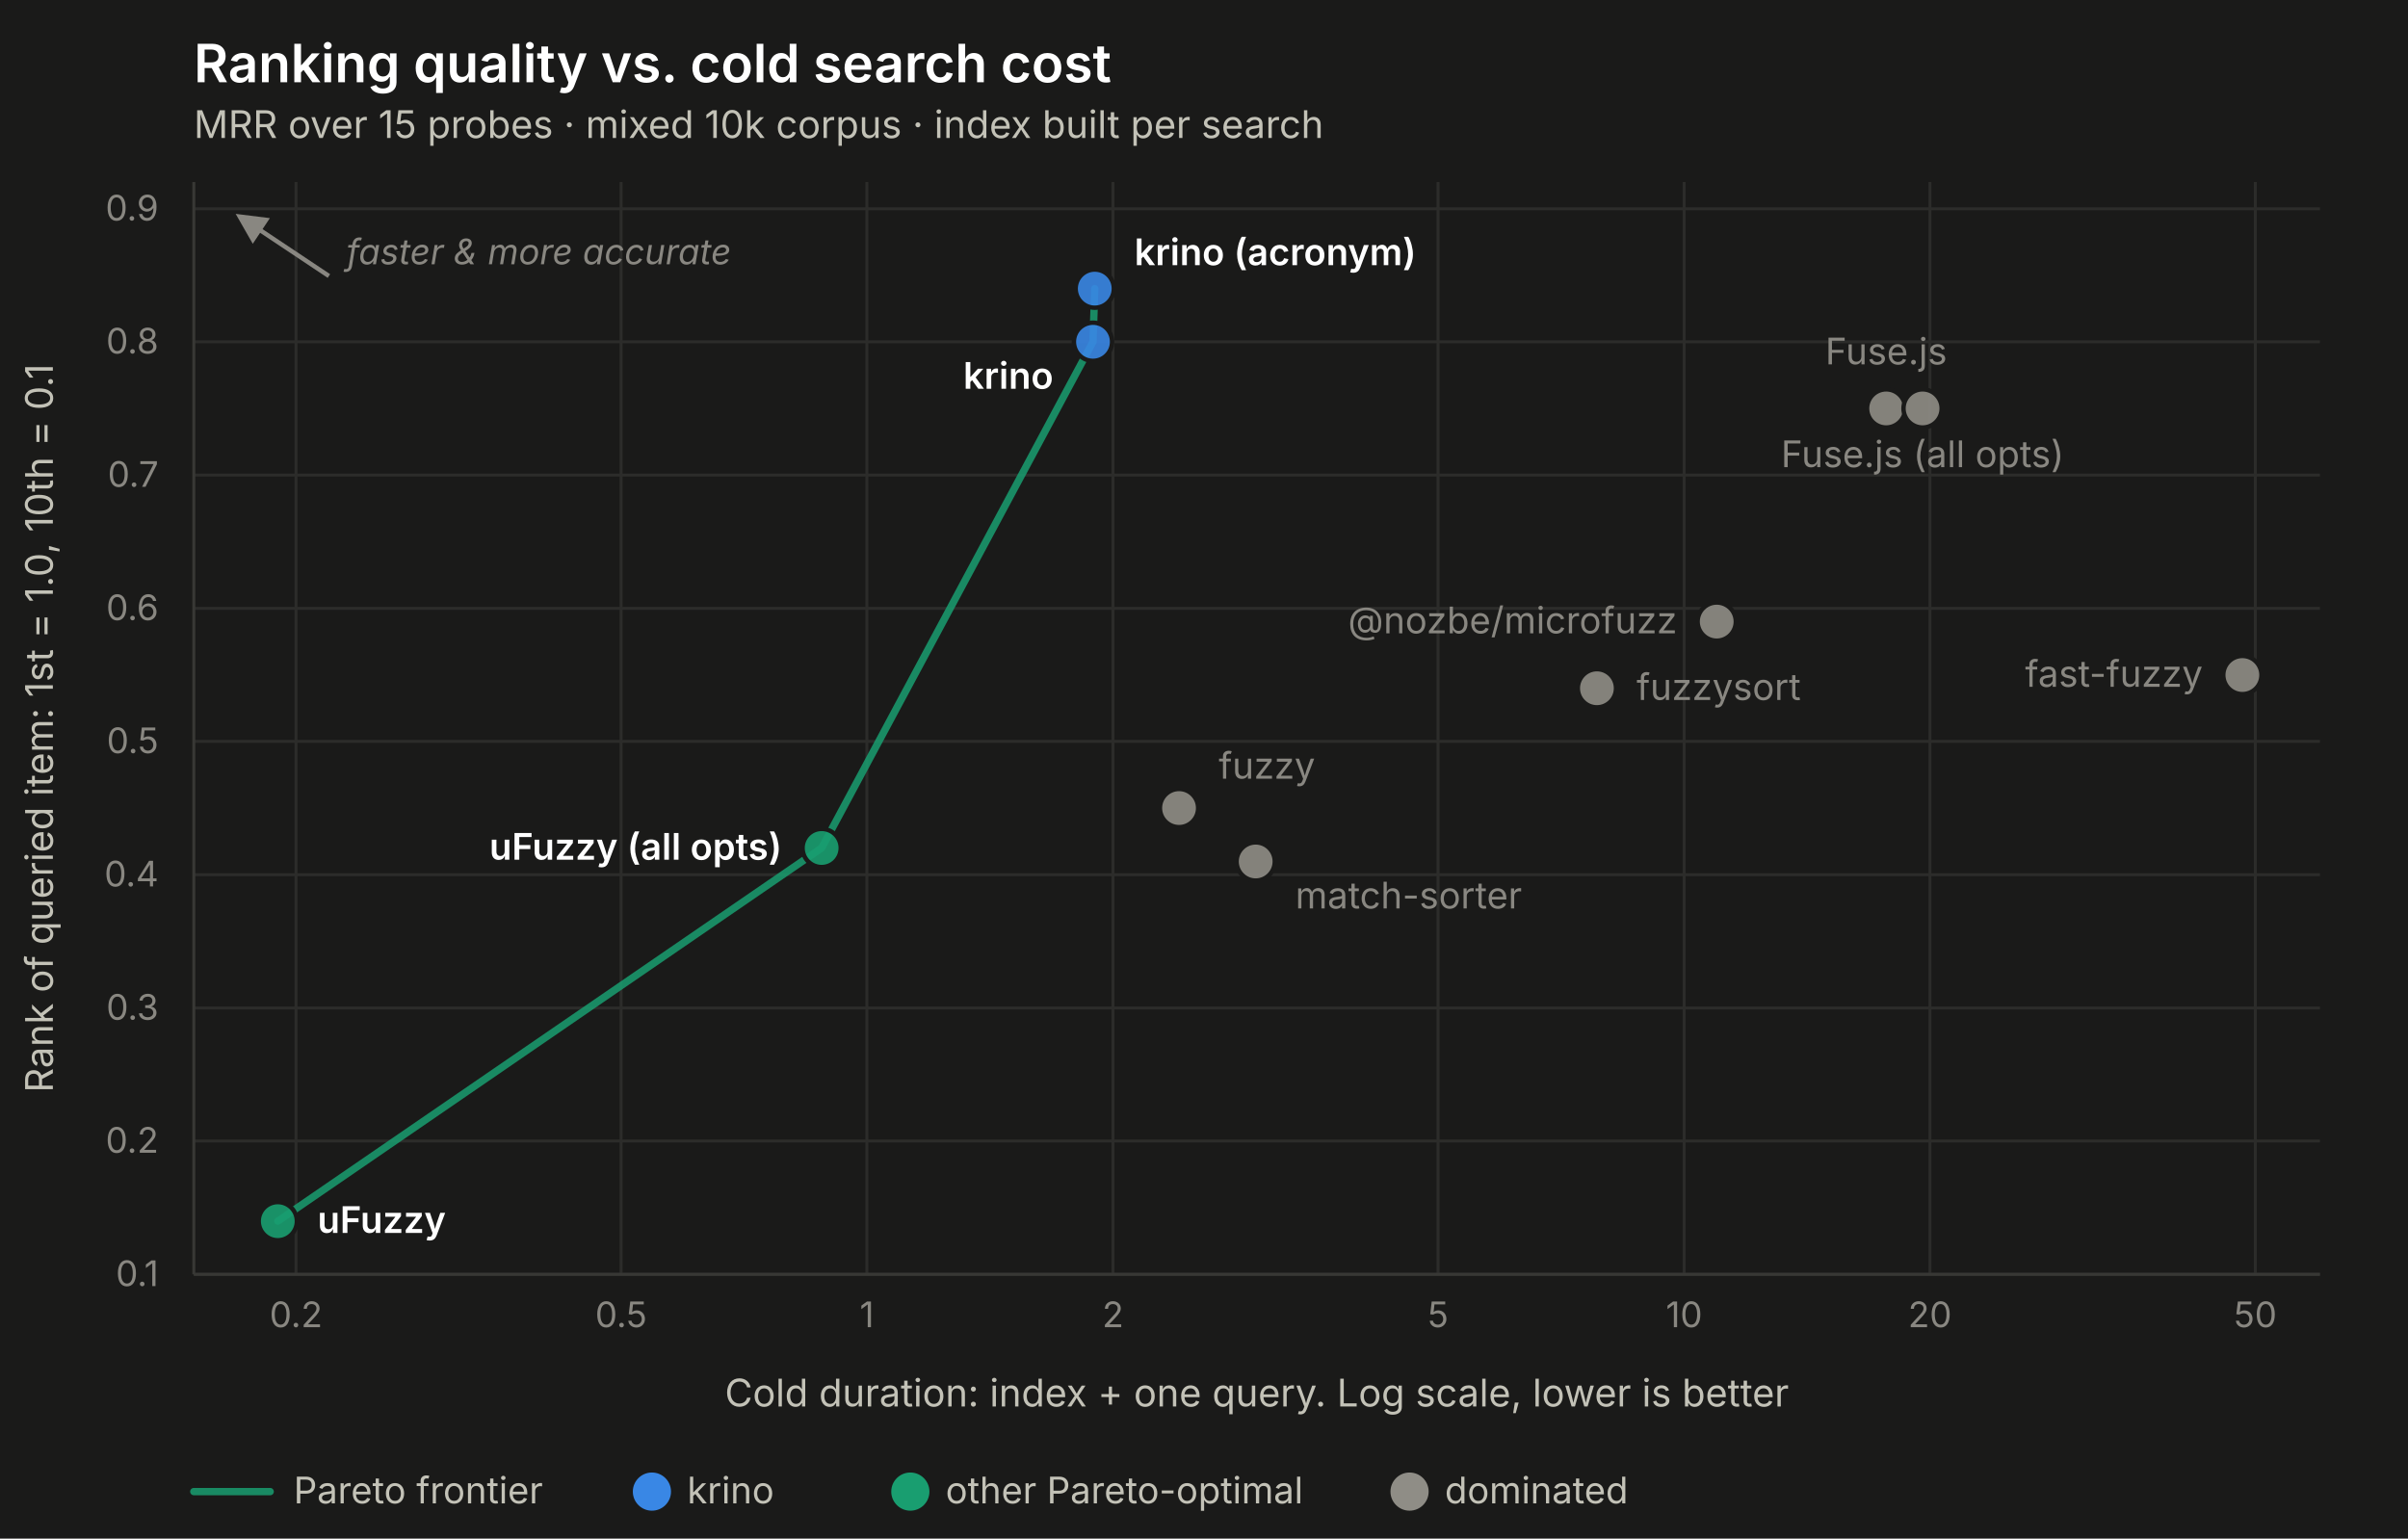
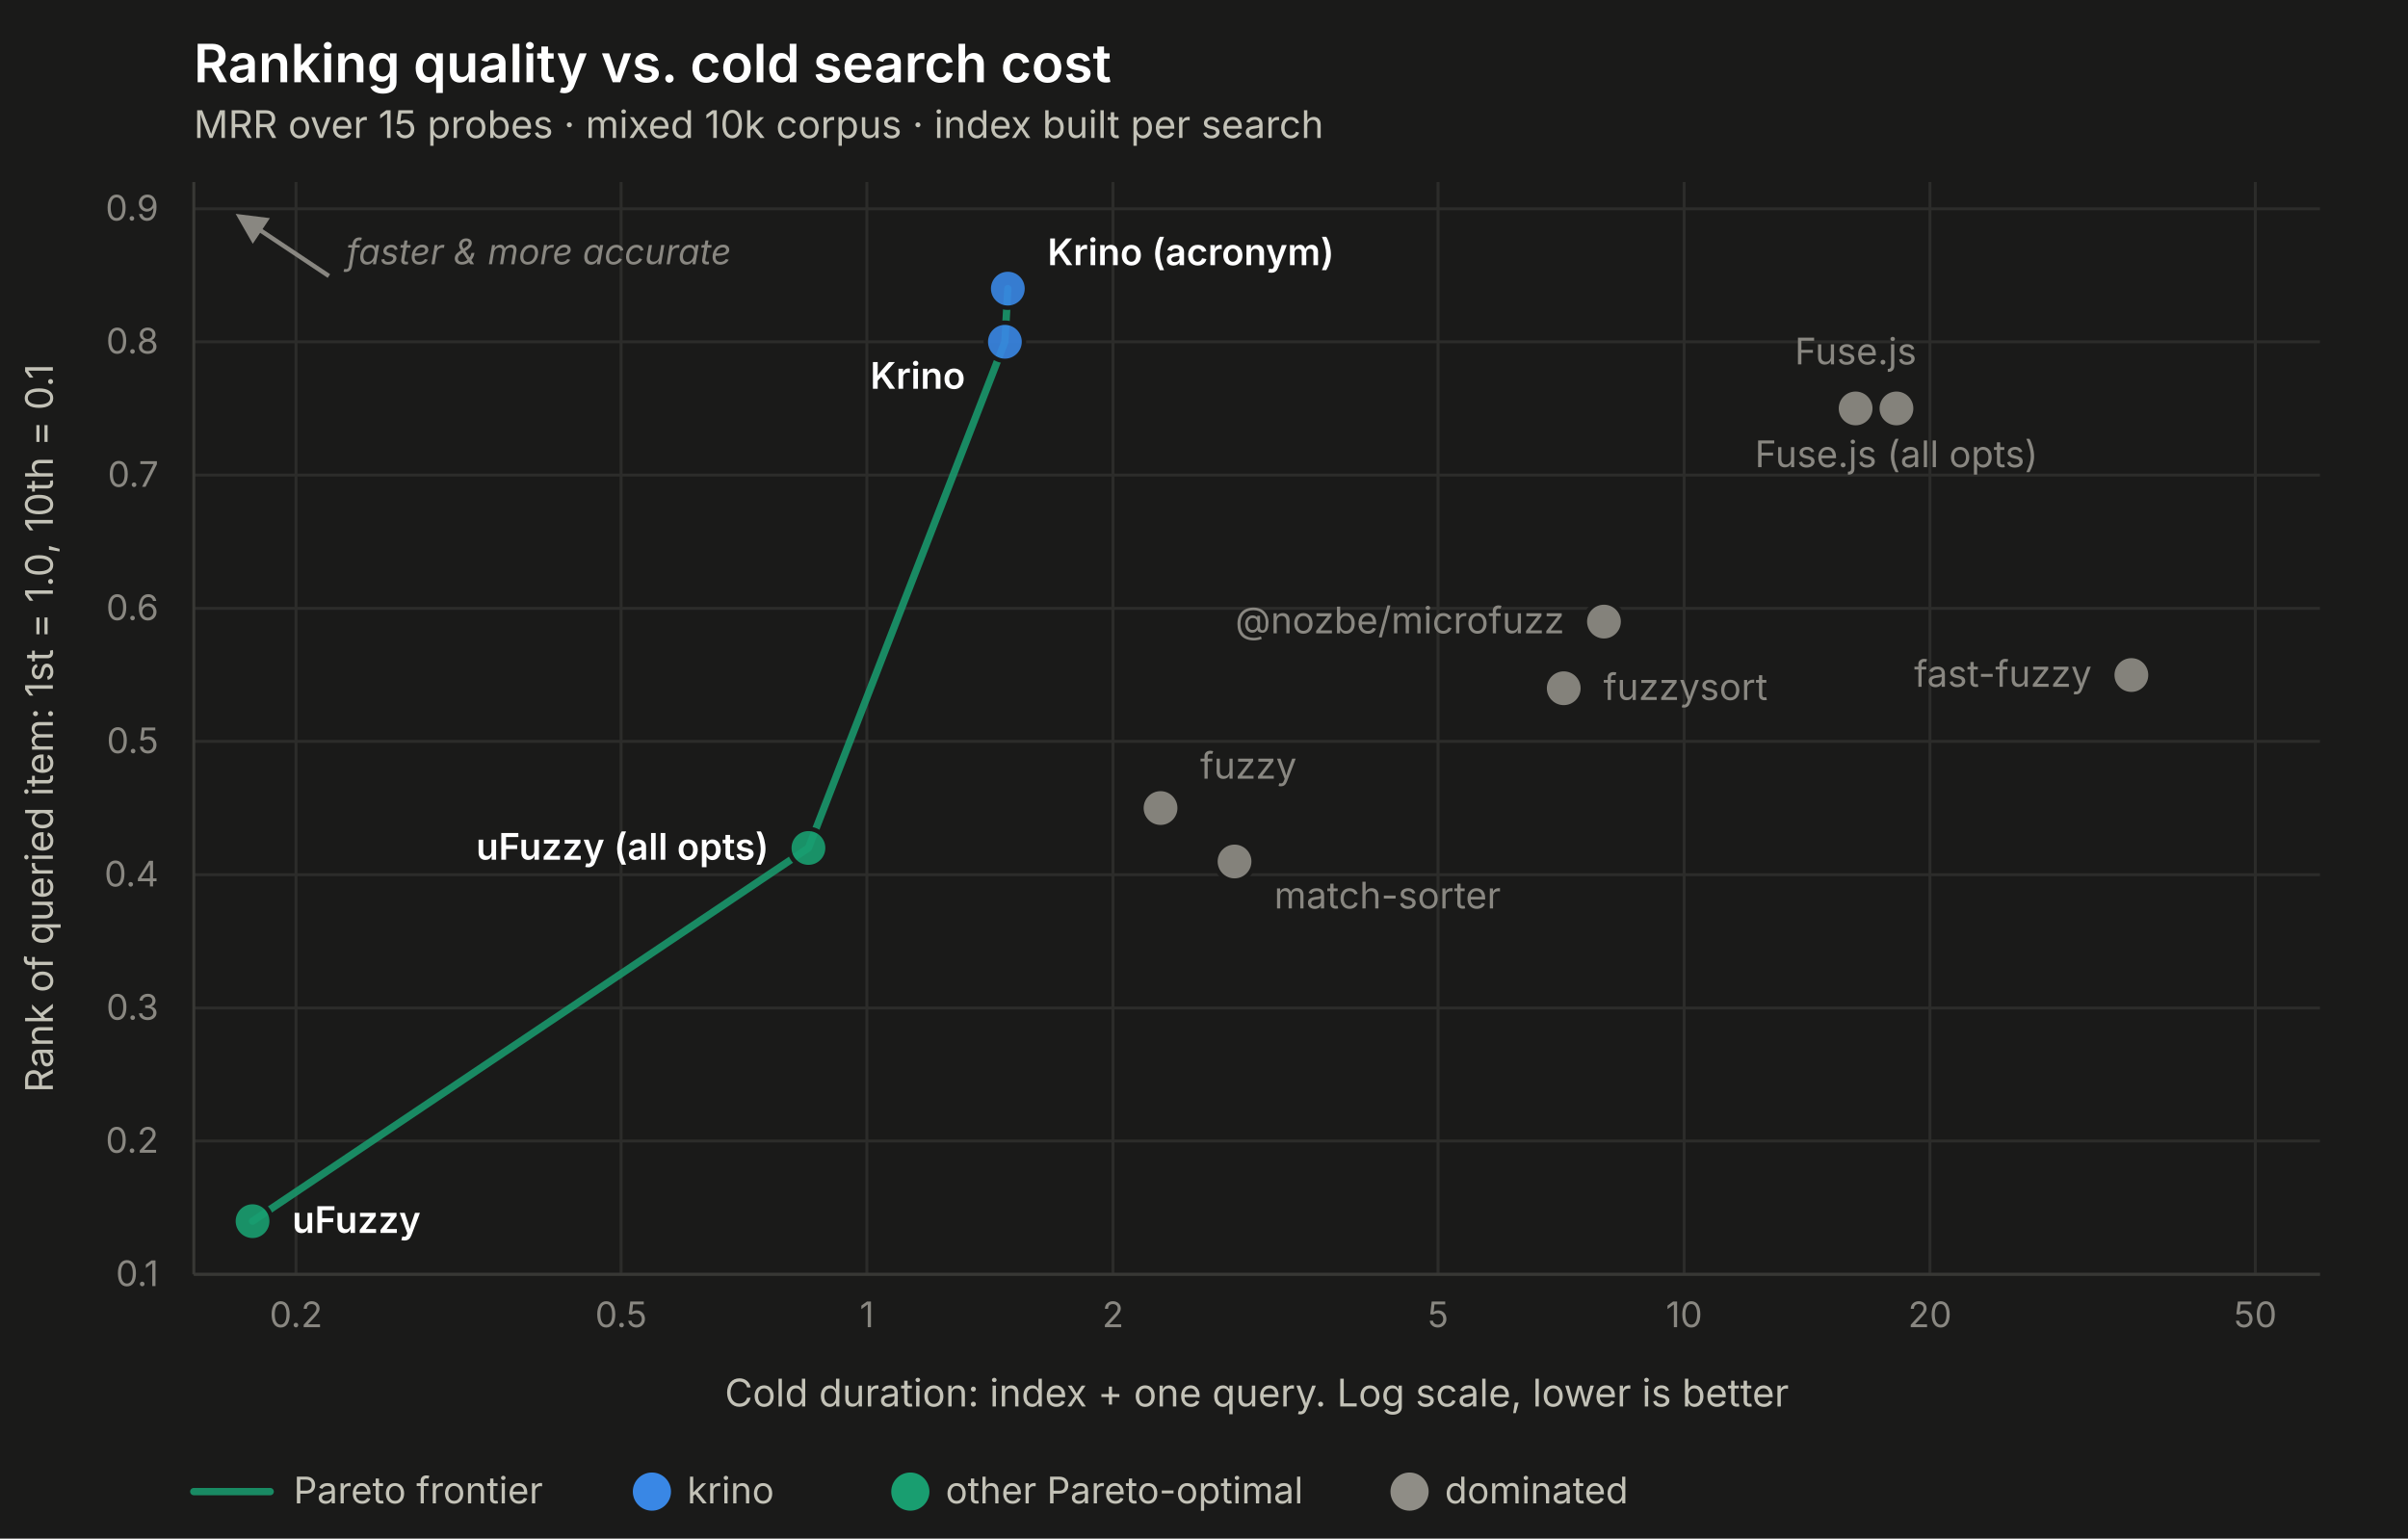
<svg xmlns="http://www.w3.org/2000/svg" viewBox="0 0 820 524" font-family="system-ui, -apple-system, 'Segoe UI', sans-serif" role="img" aria-labelledby="pareto-total-title pareto-total-desc">
  <defs>
    <marker id="arrow" viewBox="0 0 10 10" refX="8" refY="5" markerWidth="7" markerHeight="7" orient="auto-start-reverse">
      <path d="M0 0 L10 5 L0 10 z" fill="#898781" />
    </marker>
  </defs>
  <rect x="0" y="0" width="820" height="524" fill="#1a1a19" />
  <text x="66" y="28" fill="#ffffff" font-size="18" font-weight="600">Ranking quality vs. cold search cost</text>
  <text x="66" y="47" fill="#c3c2b7" font-size="13">MRR over 15 probes · mixed 10k corpus · index built per search</text>
  <g>
    <line x1="100.8" y1="62" x2="100.8" y2="434" stroke="#2c2c2a" />
    <line x1="211.5" y1="62" x2="211.5" y2="434" stroke="#2c2c2a" />
    <line x1="295.2" y1="62" x2="295.2" y2="434" stroke="#2c2c2a" />
    <line x1="379" y1="62" x2="379" y2="434" stroke="#2c2c2a" />
    <line x1="489.7" y1="62" x2="489.7" y2="434" stroke="#2c2c2a" />
    <line x1="573.5" y1="62" x2="573.5" y2="434" stroke="#2c2c2a" />
    <line x1="657.2" y1="62" x2="657.2" y2="434" stroke="#2c2c2a" />
    <line x1="768" y1="62" x2="768" y2="434" stroke="#2c2c2a" />
    <line x1="66" y1="434" x2="790" y2="434" stroke="#2c2c2a" />
    <line x1="66" y1="388.6" x2="790" y2="388.6" stroke="#2c2c2a" />
    <line x1="66" y1="343.3" x2="790" y2="343.3" stroke="#2c2c2a" />
    <line x1="66" y1="297.9" x2="790" y2="297.9" stroke="#2c2c2a" />
    <line x1="66" y1="252.5" x2="790" y2="252.5" stroke="#2c2c2a" />
    <line x1="66" y1="207.2" x2="790" y2="207.2" stroke="#2c2c2a" />
    <line x1="66" y1="161.8" x2="790" y2="161.8" stroke="#2c2c2a" />
    <line x1="66" y1="116.4" x2="790" y2="116.4" stroke="#2c2c2a" />
    <line x1="66" y1="71.1" x2="790" y2="71.1" stroke="#2c2c2a" />
  </g>
  <line x1="66" y1="434" x2="790" y2="434" stroke="#383835" />
  <line x1="66" y1="62" x2="66" y2="434" stroke="#383835" />
  <g>
    <text x="100.8" y="452" text-anchor="middle" fill="#898781" font-size="12" font-variant-numeric="tabular-nums">0.2</text>
    <text x="211.5" y="452" text-anchor="middle" fill="#898781" font-size="12" font-variant-numeric="tabular-nums">0.5</text>
    <text x="295.2" y="452" text-anchor="middle" fill="#898781" font-size="12" font-variant-numeric="tabular-nums">1</text>
    <text x="379" y="452" text-anchor="middle" fill="#898781" font-size="12" font-variant-numeric="tabular-nums">2</text>
    <text x="489.7" y="452" text-anchor="middle" fill="#898781" font-size="12" font-variant-numeric="tabular-nums">5</text>
    <text x="573.5" y="452" text-anchor="middle" fill="#898781" font-size="12" font-variant-numeric="tabular-nums">10</text>
    <text x="657.2" y="452" text-anchor="middle" fill="#898781" font-size="12" font-variant-numeric="tabular-nums">20</text>
    <text x="768" y="452" text-anchor="middle" fill="#898781" font-size="12" font-variant-numeric="tabular-nums">50</text>
  </g>
  <g>
    <text x="54" y="438" text-anchor="end" fill="#898781" font-size="12" font-variant-numeric="tabular-nums">0.1</text>
    <text x="54" y="392.6" text-anchor="end" fill="#898781" font-size="12" font-variant-numeric="tabular-nums">0.2</text>
    <text x="54" y="347.3" text-anchor="end" fill="#898781" font-size="12" font-variant-numeric="tabular-nums">0.3</text>
    <text x="54" y="301.9" text-anchor="end" fill="#898781" font-size="12" font-variant-numeric="tabular-nums">0.4</text>
    <text x="54" y="256.5" text-anchor="end" fill="#898781" font-size="12" font-variant-numeric="tabular-nums">0.5</text>
    <text x="54" y="211.2" text-anchor="end" fill="#898781" font-size="12" font-variant-numeric="tabular-nums">0.6</text>
    <text x="54" y="165.8" text-anchor="end" fill="#898781" font-size="12" font-variant-numeric="tabular-nums">0.7</text>
    <text x="54" y="120.4" text-anchor="end" fill="#898781" font-size="12" font-variant-numeric="tabular-nums">0.8</text>
    <text x="54" y="75.1" text-anchor="end" fill="#898781" font-size="12" font-variant-numeric="tabular-nums">0.9</text>
  </g>
  <text x="428" y="479" text-anchor="middle" fill="#c3c2b7" font-size="13">Cold duration: index + one query. Log scale, lower is better</text>
  <text transform="translate(18,248) rotate(-90)" text-anchor="middle" fill="#c3c2b7" font-size="13">Rank of queried item: 1st = 1.0, 10th = 0.1</text>
-   <path d="M94.6 415.9 L279.8 288.8 L372.2 116.4 L372.8 98.3" fill="none" stroke="#199e70" stroke-width="2.5" stroke-linejoin="round" stroke-linecap="round" opacity="0.85" />
+   <path d="M86 415.9 L275.3 288.8 L342.2 116.4 L343.2 98.3" fill="none" stroke="#199e70" stroke-width="2.5" stroke-linejoin="round" stroke-linecap="round" opacity="0.85" />
  <g transform="translate(78,70)">
    <line x1="34" y1="24" x2="4" y2="4" stroke="#898781" stroke-width="1.5" marker-end="url(#arrow)" />
    <text x="40" y="20" fill="#898781" font-size="12" font-style="italic">faster &amp; more accurate</text>
  </g>
  <g>
-     <circle cx="372.8" cy="98.3" r="6.5" fill="#3987e5" fill-opacity="0.9" stroke="#1a1a19" stroke-width="1.5" />
-     <circle cx="372.2" cy="116.4" r="6.5" fill="#3987e5" fill-opacity="0.9" stroke="#1a1a19" stroke-width="1.5" />
-     <circle cx="642.3" cy="139.1" r="6.5" fill="#8f8d86" fill-opacity="0.9" stroke="#1a1a19" stroke-width="1.5" />
-     <circle cx="654.7" cy="139.1" r="6.5" fill="#8f8d86" fill-opacity="0.9" stroke="#1a1a19" stroke-width="1.5" />
-     <circle cx="584.6" cy="211.7" r="6.5" fill="#8f8d86" fill-opacity="0.9" stroke="#1a1a19" stroke-width="1.5" />
-     <circle cx="763.6" cy="229.9" r="6.5" fill="#8f8d86" fill-opacity="0.9" stroke="#1a1a19" stroke-width="1.5" />
-     <circle cx="543.8" cy="234.4" r="6.5" fill="#8f8d86" fill-opacity="0.9" stroke="#1a1a19" stroke-width="1.5" />
-     <circle cx="401.5" cy="275.2" r="6.5" fill="#8f8d86" fill-opacity="0.9" stroke="#1a1a19" stroke-width="1.5" />
-     <circle cx="279.8" cy="288.8" r="6.5" fill="#199e70" fill-opacity="0.9" stroke="#1a1a19" stroke-width="1.5" />
-     <circle cx="427.6" cy="293.4" r="6.5" fill="#8f8d86" fill-opacity="0.9" stroke="#1a1a19" stroke-width="1.5" />
-     <circle cx="94.6" cy="415.9" r="6.5" fill="#199e70" fill-opacity="0.9" stroke="#1a1a19" stroke-width="1.5" />
+     <circle cx="343.2" cy="98.3" r="6.5" fill="#3987e5" fill-opacity="0.9" stroke="#1a1a19" stroke-width="1.5" />
+     <circle cx="342.2" cy="116.4" r="6.5" fill="#3987e5" fill-opacity="0.9" stroke="#1a1a19" stroke-width="1.5" />
+     <circle cx="631.9" cy="139.1" r="6.5" fill="#8f8d86" fill-opacity="0.9" stroke="#1a1a19" stroke-width="1.5" />
+     <circle cx="645.8" cy="139.1" r="6.5" fill="#8f8d86" fill-opacity="0.9" stroke="#1a1a19" stroke-width="1.5" />
+     <circle cx="546.2" cy="211.7" r="6.5" fill="#8f8d86" fill-opacity="0.9" stroke="#1a1a19" stroke-width="1.5" />
+     <circle cx="725.8" cy="229.9" r="6.5" fill="#8f8d86" fill-opacity="0.9" stroke="#1a1a19" stroke-width="1.5" />
+     <circle cx="532.5" cy="234.4" r="6.5" fill="#8f8d86" fill-opacity="0.9" stroke="#1a1a19" stroke-width="1.5" />
+     <circle cx="395.2" cy="275.2" r="6.5" fill="#8f8d86" fill-opacity="0.9" stroke="#1a1a19" stroke-width="1.5" />
+     <circle cx="275.3" cy="288.8" r="6.5" fill="#199e70" fill-opacity="0.9" stroke="#1a1a19" stroke-width="1.5" />
+     <circle cx="420.4" cy="293.4" r="6.5" fill="#8f8d86" fill-opacity="0.9" stroke="#1a1a19" stroke-width="1.5" />
+     <circle cx="86" cy="415.9" r="6.5" fill="#199e70" fill-opacity="0.9" stroke="#1a1a19" stroke-width="1.5" />
  </g>
  <g>
-     <text x="386.3" y="90.3" text-anchor="start" fill="#ffffff" font-size="12.5" font-weight="600">krino (acronym)</text>
-     <text x="642.3" y="124.1" text-anchor="middle" fill="#898781" font-size="12.5">Fuse.js</text>
-     <text x="358.7" y="132.4" text-anchor="end" fill="#ffffff" font-size="12.5" font-weight="600">krino</text>
-     <text x="654.7" y="159.1" text-anchor="middle" fill="#898781" font-size="12.5">Fuse.js (all opts)</text>
-     <text x="571.1" y="215.7" text-anchor="end" fill="#898781" font-size="12.5">@nozbe/microfuzz</text>
-     <text x="750.1" y="233.9" text-anchor="end" fill="#898781" font-size="12.5">fast-fuzzy</text>
-     <text x="557.3" y="238.4" text-anchor="start" fill="#898781" font-size="12.5">fuzzysort</text>
-     <text x="415" y="265.2" text-anchor="start" fill="#898781" font-size="12.5">fuzzy</text>
-     <text x="266.3" y="292.8" text-anchor="end" fill="#ffffff" font-size="12.5" font-weight="600">uFuzzy (all opts)</text>
-     <text x="441.1" y="309.4" text-anchor="start" fill="#898781" font-size="12.5">match-sorter</text>
-     <text x="108.1" y="419.9" text-anchor="start" fill="#ffffff" font-size="12.5" font-weight="600">uFuzzy</text>
+     <text x="356.7" y="90.3" text-anchor="start" fill="#ffffff" font-size="12.5" font-weight="600">Krino (acronym)</text>
+     <text x="631.9" y="124.1" text-anchor="middle" fill="#898781" font-size="12.5">Fuse.js</text>
+     <text x="328.7" y="132.4" text-anchor="end" fill="#ffffff" font-size="12.5" font-weight="600">Krino</text>
+     <text x="645.8" y="159.1" text-anchor="middle" fill="#898781" font-size="12.5">Fuse.js (all opts)</text>
+     <text x="532.7" y="215.7" text-anchor="end" fill="#898781" font-size="12.5">@nozbe/microfuzz</text>
+     <text x="712.3" y="233.9" text-anchor="end" fill="#898781" font-size="12.5">fast-fuzzy</text>
+     <text x="546" y="238.4" text-anchor="start" fill="#898781" font-size="12.5">fuzzysort</text>
+     <text x="408.7" y="265.2" text-anchor="start" fill="#898781" font-size="12.5">fuzzy</text>
+     <text x="261.8" y="292.8" text-anchor="end" fill="#ffffff" font-size="12.5" font-weight="600">uFuzzy (all opts)</text>
+     <text x="433.9" y="309.4" text-anchor="start" fill="#898781" font-size="12.5">match-sorter</text>
+     <text x="99.5" y="419.9" text-anchor="start" fill="#ffffff" font-size="12.5" font-weight="600">uFuzzy</text>
  </g>
  <g>
    <line x1="66" y1="508" x2="92" y2="508" stroke="#199e70" stroke-width="2.5" stroke-linecap="round" opacity="0.85" />
    <text x="100" y="512" fill="#c3c2b7" font-size="12.5">Pareto frontier</text>
    <circle cx="222" cy="508" r="6.5" fill="#3987e5" />
    <text x="234" y="512" fill="#c3c2b7" font-size="12.5">krino</text>
    <circle cx="310" cy="508" r="6.5" fill="#199e70" />
    <text x="322" y="512" fill="#c3c2b7" font-size="12.5">other Pareto-optimal</text>
    <circle cx="480" cy="508" r="6.5" fill="#8f8d86" />
    <text x="492" y="512" fill="#c3c2b7" font-size="12.5">dominated</text>
  </g>
</svg>
